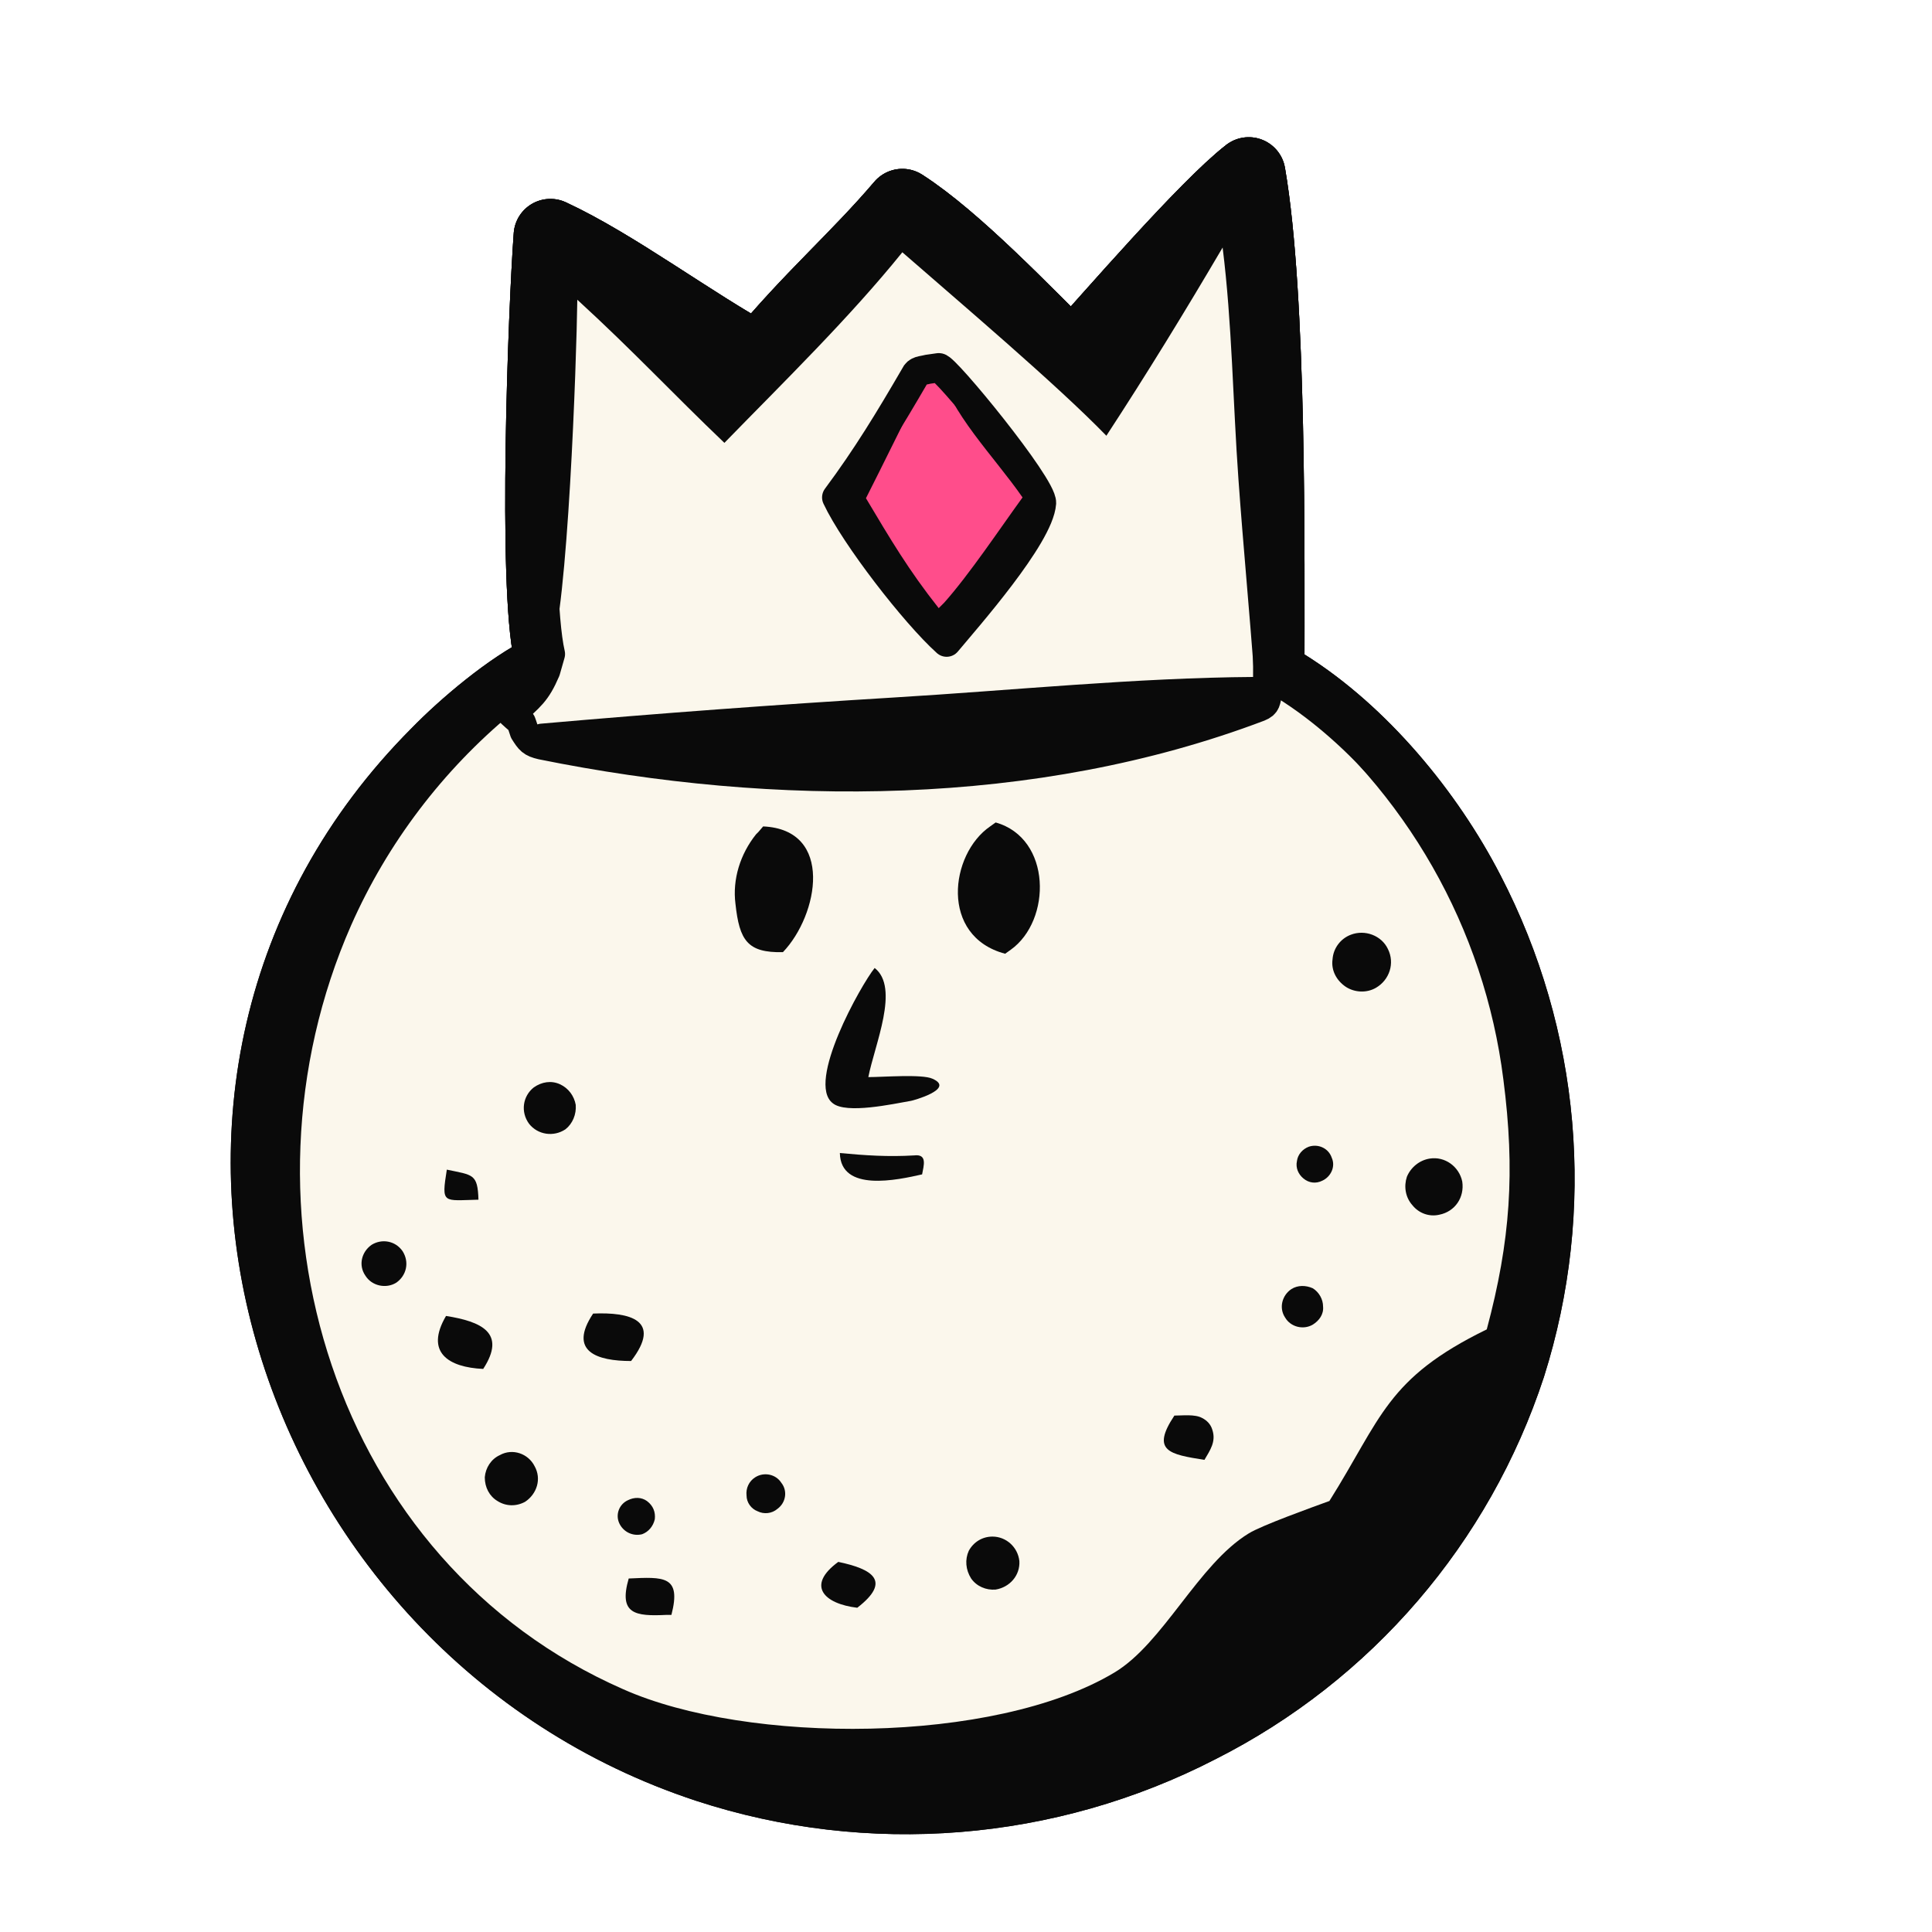
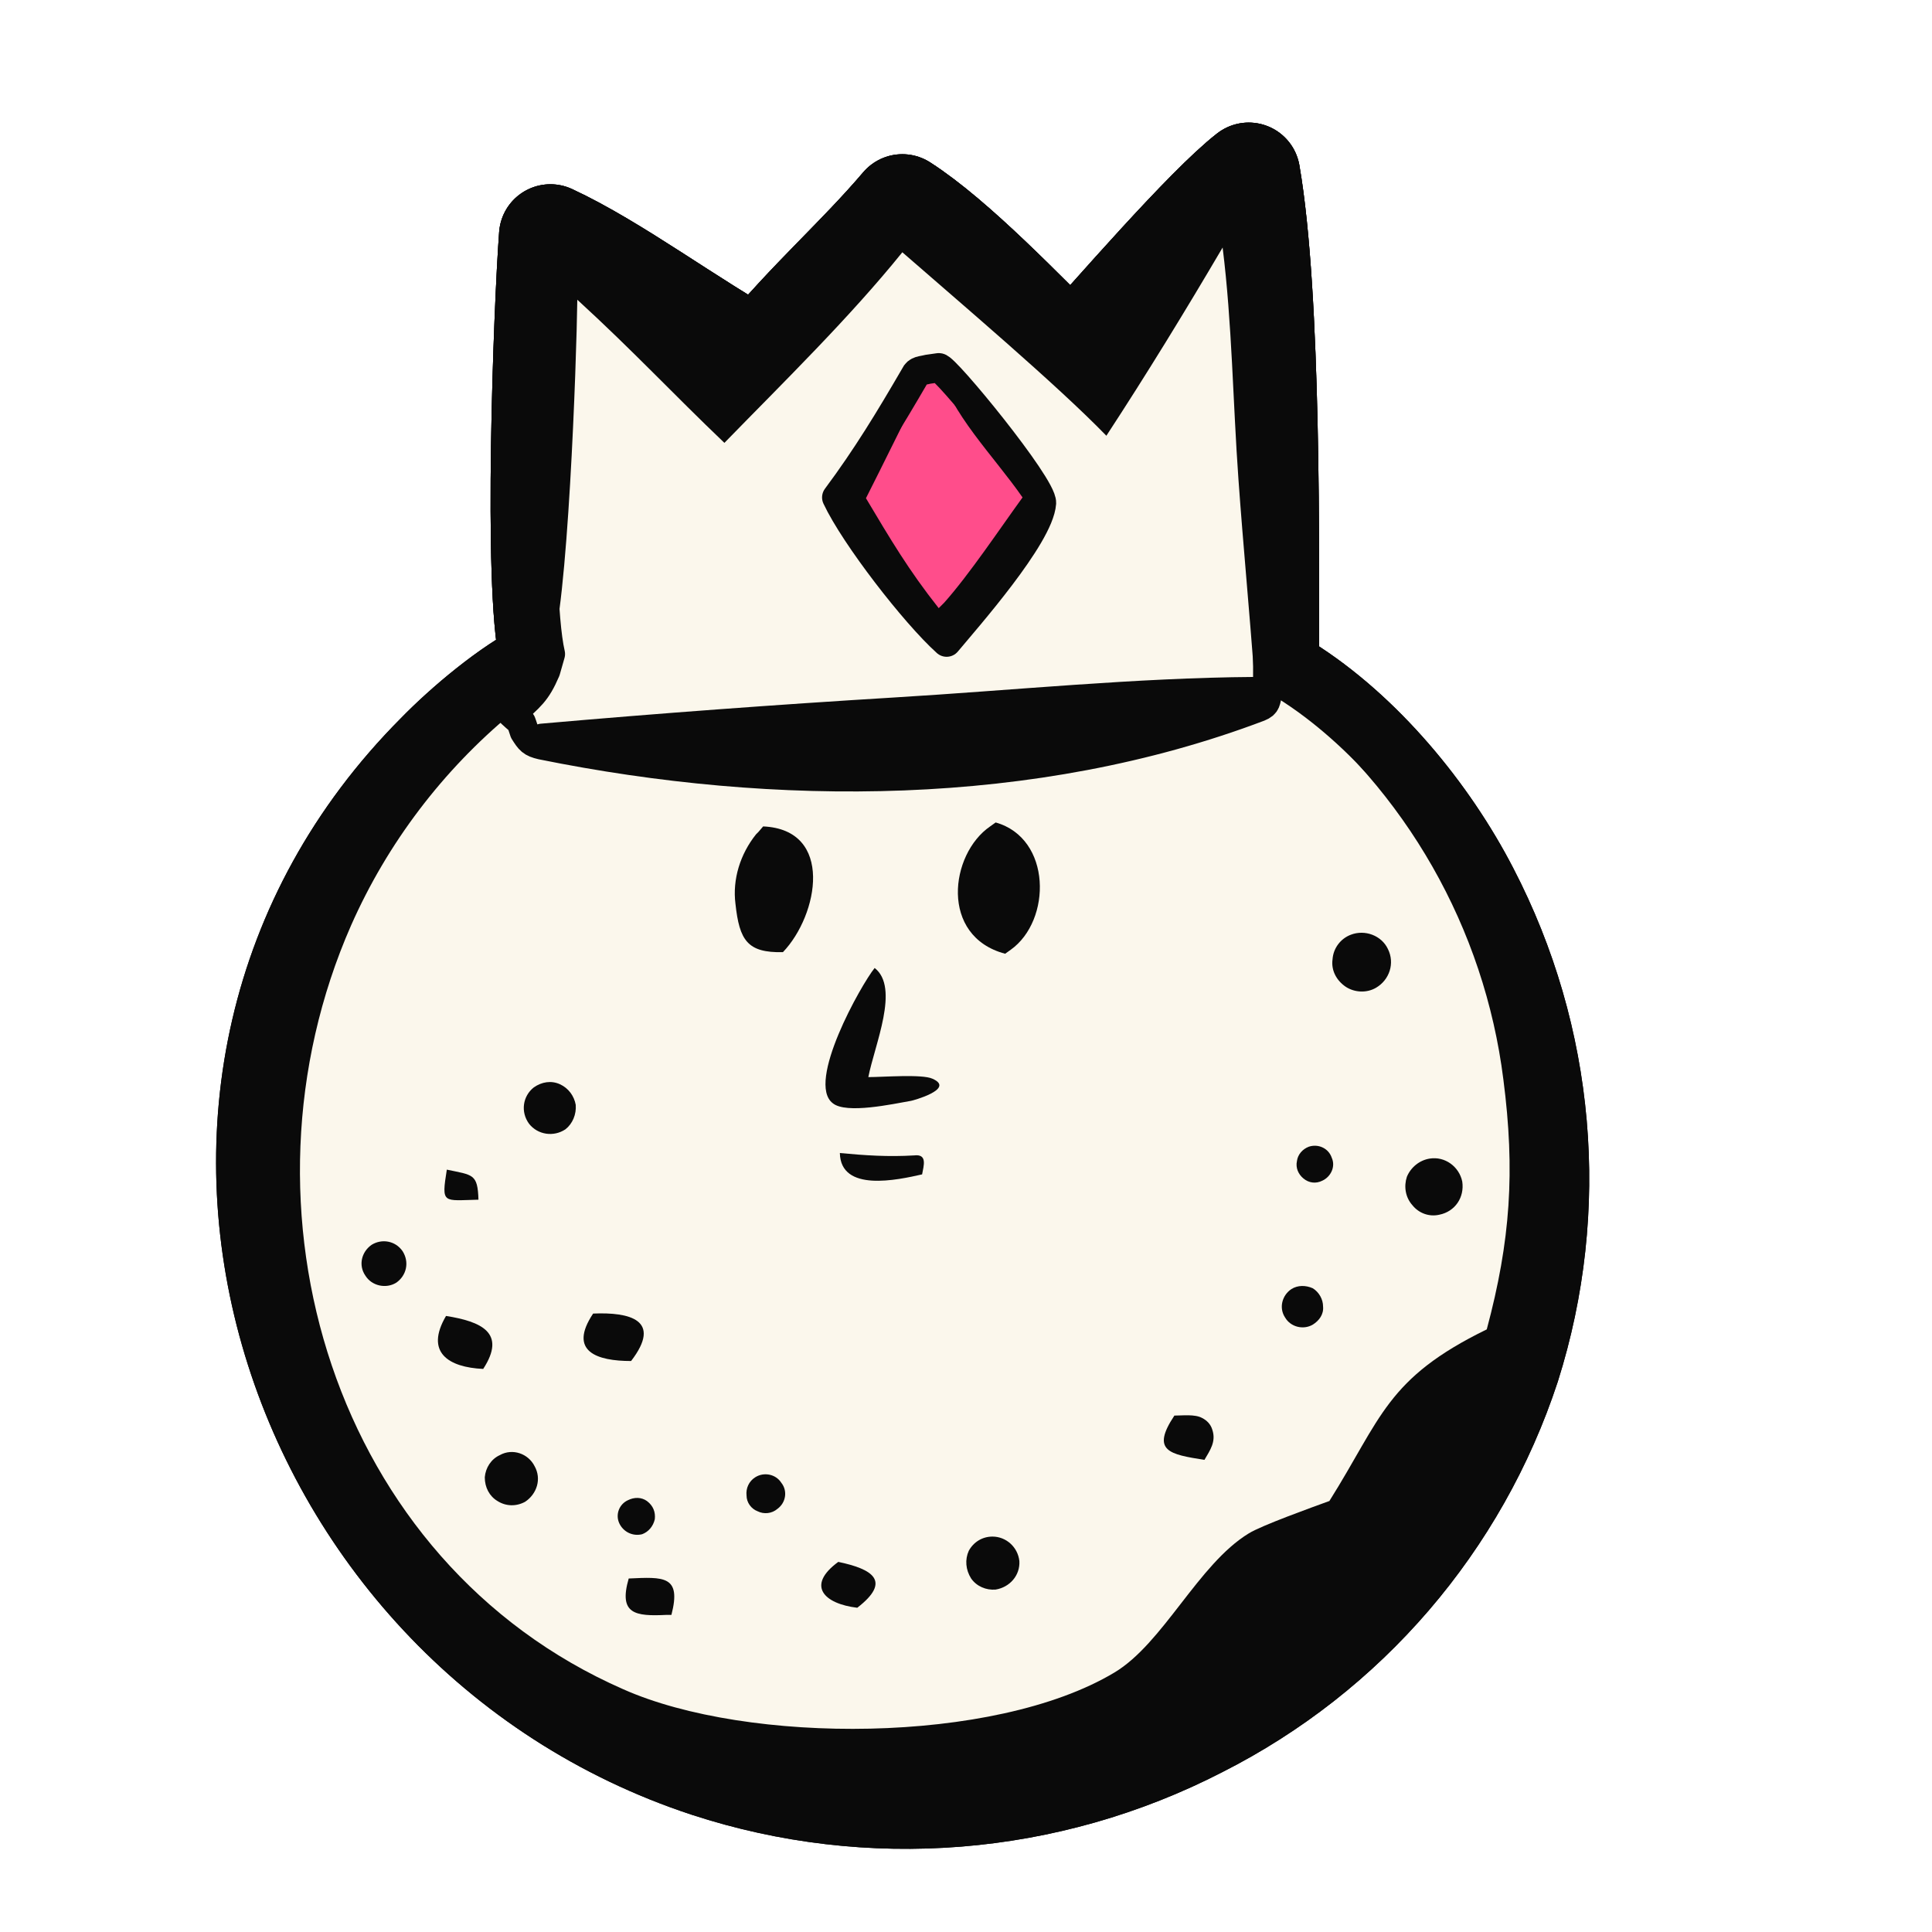
<svg xmlns="http://www.w3.org/2000/svg" viewBox="761.2 388.4 244.3 244.3">
-   <g data-outlined="1" fill="#0a0a0a" stroke="#0a0a0a" stroke-width="9.3" stroke-linejoin="round">
+   <g data-outlined="1" fill="#0a0a0a" stroke="#0a0a0a" stroke-width="13.0" stroke-linejoin="round">
    <path d="M919.1 410.4C921.8 426 921.5 458.2 921.5 474.4L923.7 475.1C933.3 481.1 941.7 491.3 946.8 501.2C956.4 519.7 958.3 541.2 952 561.1C945.5 580.9 931.4 597.3 912.8 606.7C893.6 616.6 871.2 618.4 850.7 611.7C797.2 594.1 775.2 525.3 816.5 483.8C820 480.2 825.7 475.4 830.2 473.2L830.8 471.1C828.8 462.4 830.1 427.6 830.8 418.2C839 422 848.6 429.3 857.2 434C863.6 426.2 869.6 421.1 875.3 414.4C882 418.7 890.8 428 896.8 433.9C901.7 428.5 913.7 414.6 919.1 410.4Z" />
    <path d="M919.1 410.4C921.8 426 921.5 458.2 921.5 474.4C921.2 475.2 921.3 475.2 921.5 476.1C921.2 477 921.4 477.4 920.4 477.8C891.9 488.6 859.3 488.6 829.7 482.6C828.4 482.3 828.2 482 827.5 480.9C826.9 479.2 827.4 480 825.9 478.6C828.2 476.5 829 476 830.2 473.2L830.8 471.1C828.8 462.4 830.1 427.6 830.8 418.2C839 422 848.6 429.3 857.2 434C863.6 426.2 869.6 421.1 875.3 414.4C882 418.7 890.8 428 896.8 433.9C901.7 428.5 913.7 414.6 919.1 410.4Z" />
    <path d="M919.1 410.4C921.8 426 921.5 458.2 921.5 474.4C921.2 475.2 921.3 475.2 921.5 476.1C921.2 477 921.4 477.4 920.4 477.8C891.9 488.6 859.3 488.6 829.7 482.6C828.4 482.3 828.2 482 827.5 480.9C828.1 480.5 829 479.9 829.7 479.9C844.5 478.6 859.4 477.5 874.2 476.6C889.2 475.7 904.8 474.1 919.8 474C919.2 465.7 918.4 457.4 917.8 449C917.1 439.3 917 429.3 915.8 419.7C911.1 427.7 906.2 435.7 901.1 443.5C894.8 437 882.4 426.5 875.3 420.3C868.6 428.6 860.3 436.7 852.8 444.4C846.2 438.1 841.3 432.8 834.2 426.3C834.1 434.1 833 465.7 830.8 471.1C828.8 462.4 830.1 427.6 830.8 418.2C839 422 848.6 429.3 857.2 434C863.6 426.2 869.6 421.1 875.3 414.4C882 418.7 890.8 428 896.8 433.9C901.7 428.5 913.7 414.6 919.1 410.4Z" />
    <path d="M879.9 434.9C880.6 434.7 893 449.8 892.9 452C892.6 456.2 883.4 466.6 880.9 469.6C876.9 466 869.3 456.2 867 451.3C870.8 446.2 873.7 441.4 876.9 435.9C877.2 435.2 877.8 435.3 878.5 435.1L879.9 434.9Z" />
    <path d="M879.9 434.9C880.6 434.7 893 449.8 892.9 452C892.6 456.2 883.4 466.6 880.9 469.6C876.9 466 869.3 456.2 867 451.3C870.8 446.2 873.7 441.4 876.9 435.9C877.2 435.2 877.8 435.3 878.5 435.1C878.3 436.4 871.8 449.2 870.7 451.4C873.8 456.6 876.1 460.5 879.9 465.3L880.6 464.6C883.8 461 887.6 455.3 890.5 451.3C886.9 446.1 881.3 440.6 879.9 434.9Z" />
    <path d="M830.2 473.2C829 476 828.2 476.5 825.9 478.6C817.2 485.8 810.2 495 805.6 505.4C789.9 541.1 803.3 585.9 840 602C855.7 609 886.9 609 902.1 599.9C908.3 596.2 912.7 586.2 919.1 582.3C920.7 581.3 927.1 579 929.3 578.2C935.9 567.7 936.5 562.7 949.2 556.5C952.2 545.3 952.8 536.5 951.3 524.9C948.9 505.8 939 488.4 923.7 476.5L923.7 475.1C933.3 481.1 941.7 491.3 946.8 501.2C956.4 519.7 958.3 541.2 952 561.1C945.5 580.9 931.4 597.3 912.8 606.7C893.6 616.6 871.2 618.4 850.7 611.7C797.2 594.1 775.2 525.3 816.5 483.8C820 480.2 825.7 475.4 830.2 473.2Z" />
    <path d="M887.1 492.4C894.2 494.4 894.2 504.8 889 508.5L888.3 509C880 506.8 881.3 496.4 886.4 492.9L887.1 492.4Z" />
    <path d="M857.7 492.9C866.7 493.3 864.7 504.1 860.2 508.8C855.7 508.9 854.7 507.3 854.2 502.7C853.8 499.6 854.8 496.4 856.8 493.9C856.9 493.8 857 493.7 857.1 493.6L857.7 492.9Z" />
    <path d="M871.8 510.8C875 513.3 871.8 520.5 871 524.6C872.8 524.6 877.8 524.2 879.1 524.8C882.1 526.1 876.5 527.6 876.4 527.6C874.1 528 868.2 529.3 866.5 527.9C863.1 525.3 870.1 512.9 871.8 510.8Z" />
  </g>
  <path stroke="#0a0a0a" stroke-width="3.7" stroke-linejoin="round" fill="#fbf7ec" d="M919.1 410.4C921.8 426 921.5 458.2 921.5 474.4L923.7 475.1C933.3 481.1 941.7 491.3 946.8 501.2C956.4 519.7 958.3 541.2 952 561.1C945.5 580.9 931.4 597.3 912.8 606.7C893.6 616.6 871.2 618.4 850.7 611.7C797.2 594.1 775.2 525.3 816.5 483.8C820 480.2 825.7 475.4 830.2 473.2L830.8 471.1C828.8 462.4 830.1 427.6 830.8 418.2C839 422 848.6 429.3 857.2 434C863.6 426.2 869.6 421.1 875.3 414.4C882 418.7 890.8 428 896.8 433.9C901.7 428.5 913.7 414.6 919.1 410.4Z" />
  <path stroke="#0a0a0a" stroke-width="3.7" stroke-linejoin="round" fill="#fbf7ec" d="M919.1 410.4C921.8 426 921.5 458.2 921.5 474.4C921.2 475.2 921.3 475.2 921.5 476.1C921.2 477 921.4 477.4 920.4 477.8C891.9 488.6 859.3 488.6 829.7 482.6C828.4 482.3 828.2 482 827.5 480.9C826.9 479.2 827.4 480 825.9 478.6C828.2 476.5 829 476 830.2 473.2L830.8 471.1C828.8 462.4 830.1 427.6 830.8 418.2C839 422 848.6 429.3 857.2 434C863.6 426.2 869.6 421.1 875.3 414.4C882 418.7 890.8 428 896.8 433.9C901.7 428.5 913.7 414.6 919.1 410.4Z" />
  <path fill="#0a0a0a" d="M919.1 410.4C921.8 426 921.5 458.2 921.5 474.4C921.2 475.2 921.3 475.2 921.5 476.1C921.2 477 921.4 477.4 920.4 477.8C891.9 488.6 859.3 488.6 829.7 482.6C828.4 482.3 828.2 482 827.5 480.9C828.1 480.5 829 479.9 829.7 479.9C844.5 478.6 859.4 477.5 874.2 476.6C889.2 475.7 904.8 474.1 919.8 474C919.2 465.7 918.4 457.4 917.8 449C917.1 439.3 917 429.3 915.8 419.7C911.1 427.7 906.2 435.7 901.1 443.5C894.8 437 882.4 426.5 875.3 420.3C868.6 428.6 860.3 436.7 852.8 444.4C846.2 438.1 841.3 432.8 834.2 426.3C834.1 434.1 833 465.7 830.8 471.1C828.8 462.4 830.1 427.6 830.8 418.2C839 422 848.6 429.3 857.2 434C863.6 426.2 869.6 421.1 875.3 414.4C882 418.7 890.8 428 896.8 433.9C901.7 428.5 913.7 414.6 919.1 410.4Z" />
  <path stroke="#0a0a0a" stroke-width="3.7" stroke-linejoin="round" fill="#ff4d8b" d="M879.9 434.9C880.6 434.7 893 449.8 892.9 452C892.6 456.2 883.4 466.6 880.9 469.6C876.9 466 869.3 456.2 867 451.3C870.8 446.2 873.7 441.4 876.9 435.9C877.2 435.2 877.8 435.3 878.5 435.1L879.9 434.9Z" />
  <path fill="#0a0a0a" d="M879.9 434.9C880.6 434.7 893 449.8 892.9 452C892.6 456.2 883.4 466.6 880.9 469.6C876.9 466 869.3 456.2 867 451.3C870.8 446.2 873.7 441.4 876.9 435.9C877.2 435.2 877.8 435.3 878.5 435.1C878.3 436.4 871.8 449.2 870.7 451.4C873.8 456.6 876.1 460.5 879.9 465.3L880.6 464.6C883.8 461 887.6 455.3 890.5 451.3C886.9 446.1 881.3 440.6 879.9 434.9Z" />
  <path fill="#0a0a0a" d="M830.2 473.2C829 476 828.2 476.5 825.9 478.6C817.2 485.8 810.2 495 805.6 505.4C789.9 541.1 803.3 585.9 840 602C855.7 609 886.9 609 902.1 599.9C908.3 596.2 912.7 586.2 919.1 582.3C920.7 581.3 927.1 579 929.3 578.2C935.9 567.7 936.5 562.7 949.2 556.5C952.2 545.3 952.8 536.5 951.3 524.9C948.9 505.8 939 488.4 923.7 476.5L923.7 475.1C933.3 481.1 941.7 491.3 946.8 501.2C956.4 519.7 958.3 541.2 952 561.1C945.5 580.9 931.4 597.3 912.8 606.7C893.6 616.6 871.2 618.4 850.7 611.7C797.2 594.1 775.2 525.3 816.5 483.8C820 480.2 825.7 475.4 830.2 473.2Z" />
  <path fill="#0a0a0a" d="M887.1 492.4C894.2 494.4 894.2 504.8 889 508.5L888.3 509C880 506.8 881.3 496.4 886.4 492.9L887.1 492.4Z" />
  <path fill="#0a0a0a" d="M857.7 492.9C866.7 493.3 864.7 504.1 860.2 508.8C855.7 508.9 854.7 507.3 854.2 502.7C853.8 499.6 854.8 496.4 856.8 493.9C856.9 493.8 857 493.7 857.1 493.6L857.7 492.9Z" />
  <path fill="#0a0a0a" d="M871.8 510.8C875 513.3 871.8 520.5 871 524.6C872.8 524.6 877.8 524.2 879.1 524.8C882.1 526.1 876.5 527.6 876.4 527.6C874.1 528 868.2 529.3 866.5 527.9C863.1 525.3 870.1 512.9 871.8 510.8Z" />
  <path fill="#0a0a0a" d="M932 506.6C933.8 505.9 935.9 506.7 936.7 508.4C937.6 510.2 936.9 512.3 935.2 513.3C934 514 932.5 513.9 931.4 513.2C930.2 512.4 929.5 511.1 929.7 509.7C929.8 508.3 930.7 507.1 932 506.6Z" />
  <path fill="#0a0a0a" d="M942 534.9C943.9 534.6 945.7 535.9 946.1 537.8C946.4 539.8 945.2 541.6 943.2 542C941.9 542.3 940.6 541.8 939.8 540.8C938.9 539.8 938.7 538.4 939.1 537.2C939.6 536 940.7 535.1 942 534.9Z" />
  <path fill="#0a0a0a" d="M836.2 554.5C840.8 554.3 845 555.3 841 560.5C836.7 560.5 833 559.3 836.2 554.5Z" />
  <path fill="#0a0a0a" d="M824.4 572.4C826 571.5 828 572.2 828.8 573.8C829.7 575.4 829.1 577.3 827.6 578.3C826.5 578.9 825.2 578.9 824.1 578.2C823.1 577.6 822.5 576.5 822.5 575.2C822.6 574 823.3 572.9 824.4 572.4Z" />
  <path fill="#0a0a0a" d="M886.7 582.7C888.4 582.7 889.9 584 890.1 585.8C890.2 587.6 888.9 589.1 887.1 589.4C885.9 589.5 884.7 589 884 588C883.3 586.9 883.2 585.6 883.7 584.5C884.3 583.4 885.4 582.7 886.7 582.7Z" />
  <path fill="#0a0a0a" d="M817.6 554.8C822 555.5 825.3 556.9 822.3 561.5C817.9 561.3 814.9 559.4 817.6 554.8Z" />
  <path fill="#0a0a0a" d="M828.7 525.9C829.7 525.2 830.9 525 832 525.5C833.1 526 833.8 527 834 528.1C834.1 529.3 833.6 530.5 832.7 531.2C831.2 532.2 829.2 531.9 828.1 530.5C827 529 827.3 527 828.7 525.9Z" />
  <path fill="#0a0a0a" d="M867.4 534.2C870.6 534.5 873.5 534.7 876.8 534.5C878.5 534.3 878 535.8 877.8 536.9C874.7 537.6 867.5 539.2 867.4 534.2Z" />
  <path fill="#0a0a0a" d="M867.2 585.9C871.5 586.8 874 588.3 869.6 591.7C865.4 591.2 863.1 588.9 867.2 585.9Z" />
  <path fill="#0a0a0a" d="M909.7 567.4C910.7 567.4 912.3 567.2 913.2 567.7C913.8 568 914.3 568.5 914.5 569.2C915 570.7 914.2 571.8 913.5 573C909.1 572.3 906.7 571.9 909.7 567.4Z" />
  <path fill="#0a0a0a" d="M840.7 588C845.1 587.8 847.4 587.6 846.1 592.6L845.5 592.6C841.5 592.8 839.4 592.5 840.7 588Z" />
  <path fill="#0a0a0a" d="M808.2 545.8C809.5 545 811.2 545.3 812.1 546.6C813 548 812.6 549.7 811.3 550.6C810 551.4 808.2 551 807.4 549.7C806.5 548.4 806.9 546.7 808.2 545.8Z" />
  <path fill="#0a0a0a" d="M924.5 551.4C925.3 550.9 926.3 550.9 927.2 551.3C928 551.8 928.5 552.7 928.5 553.6C928.6 554.6 928 555.4 927.2 555.9C926 556.6 924.4 556.2 923.7 555C922.9 553.8 923.3 552.2 924.5 551.4Z" />
  <path fill="#0a0a0a" d="M856.7 575.2C857.8 574.5 859.3 574.8 860 575.9C860.8 576.9 860.6 578.4 859.5 579.2C858.8 579.8 857.8 579.9 857 579.5C856.2 579.2 855.6 578.4 855.6 577.5C855.5 576.6 855.9 575.7 856.7 575.2Z" />
  <path fill="#0a0a0a" d="M840.6 578.1C841.4 577.7 842.3 577.7 843 578.2C843.8 578.8 844.1 579.6 844 580.5C843.8 581.4 843.2 582.1 842.4 582.4C841.2 582.7 840 582.1 839.5 581C839 579.9 839.5 578.6 840.6 578.1Z" />
  <path fill="#0a0a0a" d="M926.7 533.4C927.9 533 929.2 533.6 929.6 534.8C930.1 535.9 929.5 537.2 928.4 537.7C927.6 538.1 926.7 538 926 537.4C925.4 536.9 925 536.1 925.2 535.2C925.3 534.4 925.9 533.7 926.7 533.4Z" />
  <path fill="#0a0a0a" d="M817.7 536.3C821 537 821.6 536.8 821.7 540.1C817.2 540.2 817 540.7 817.7 536.3Z" />
</svg>
